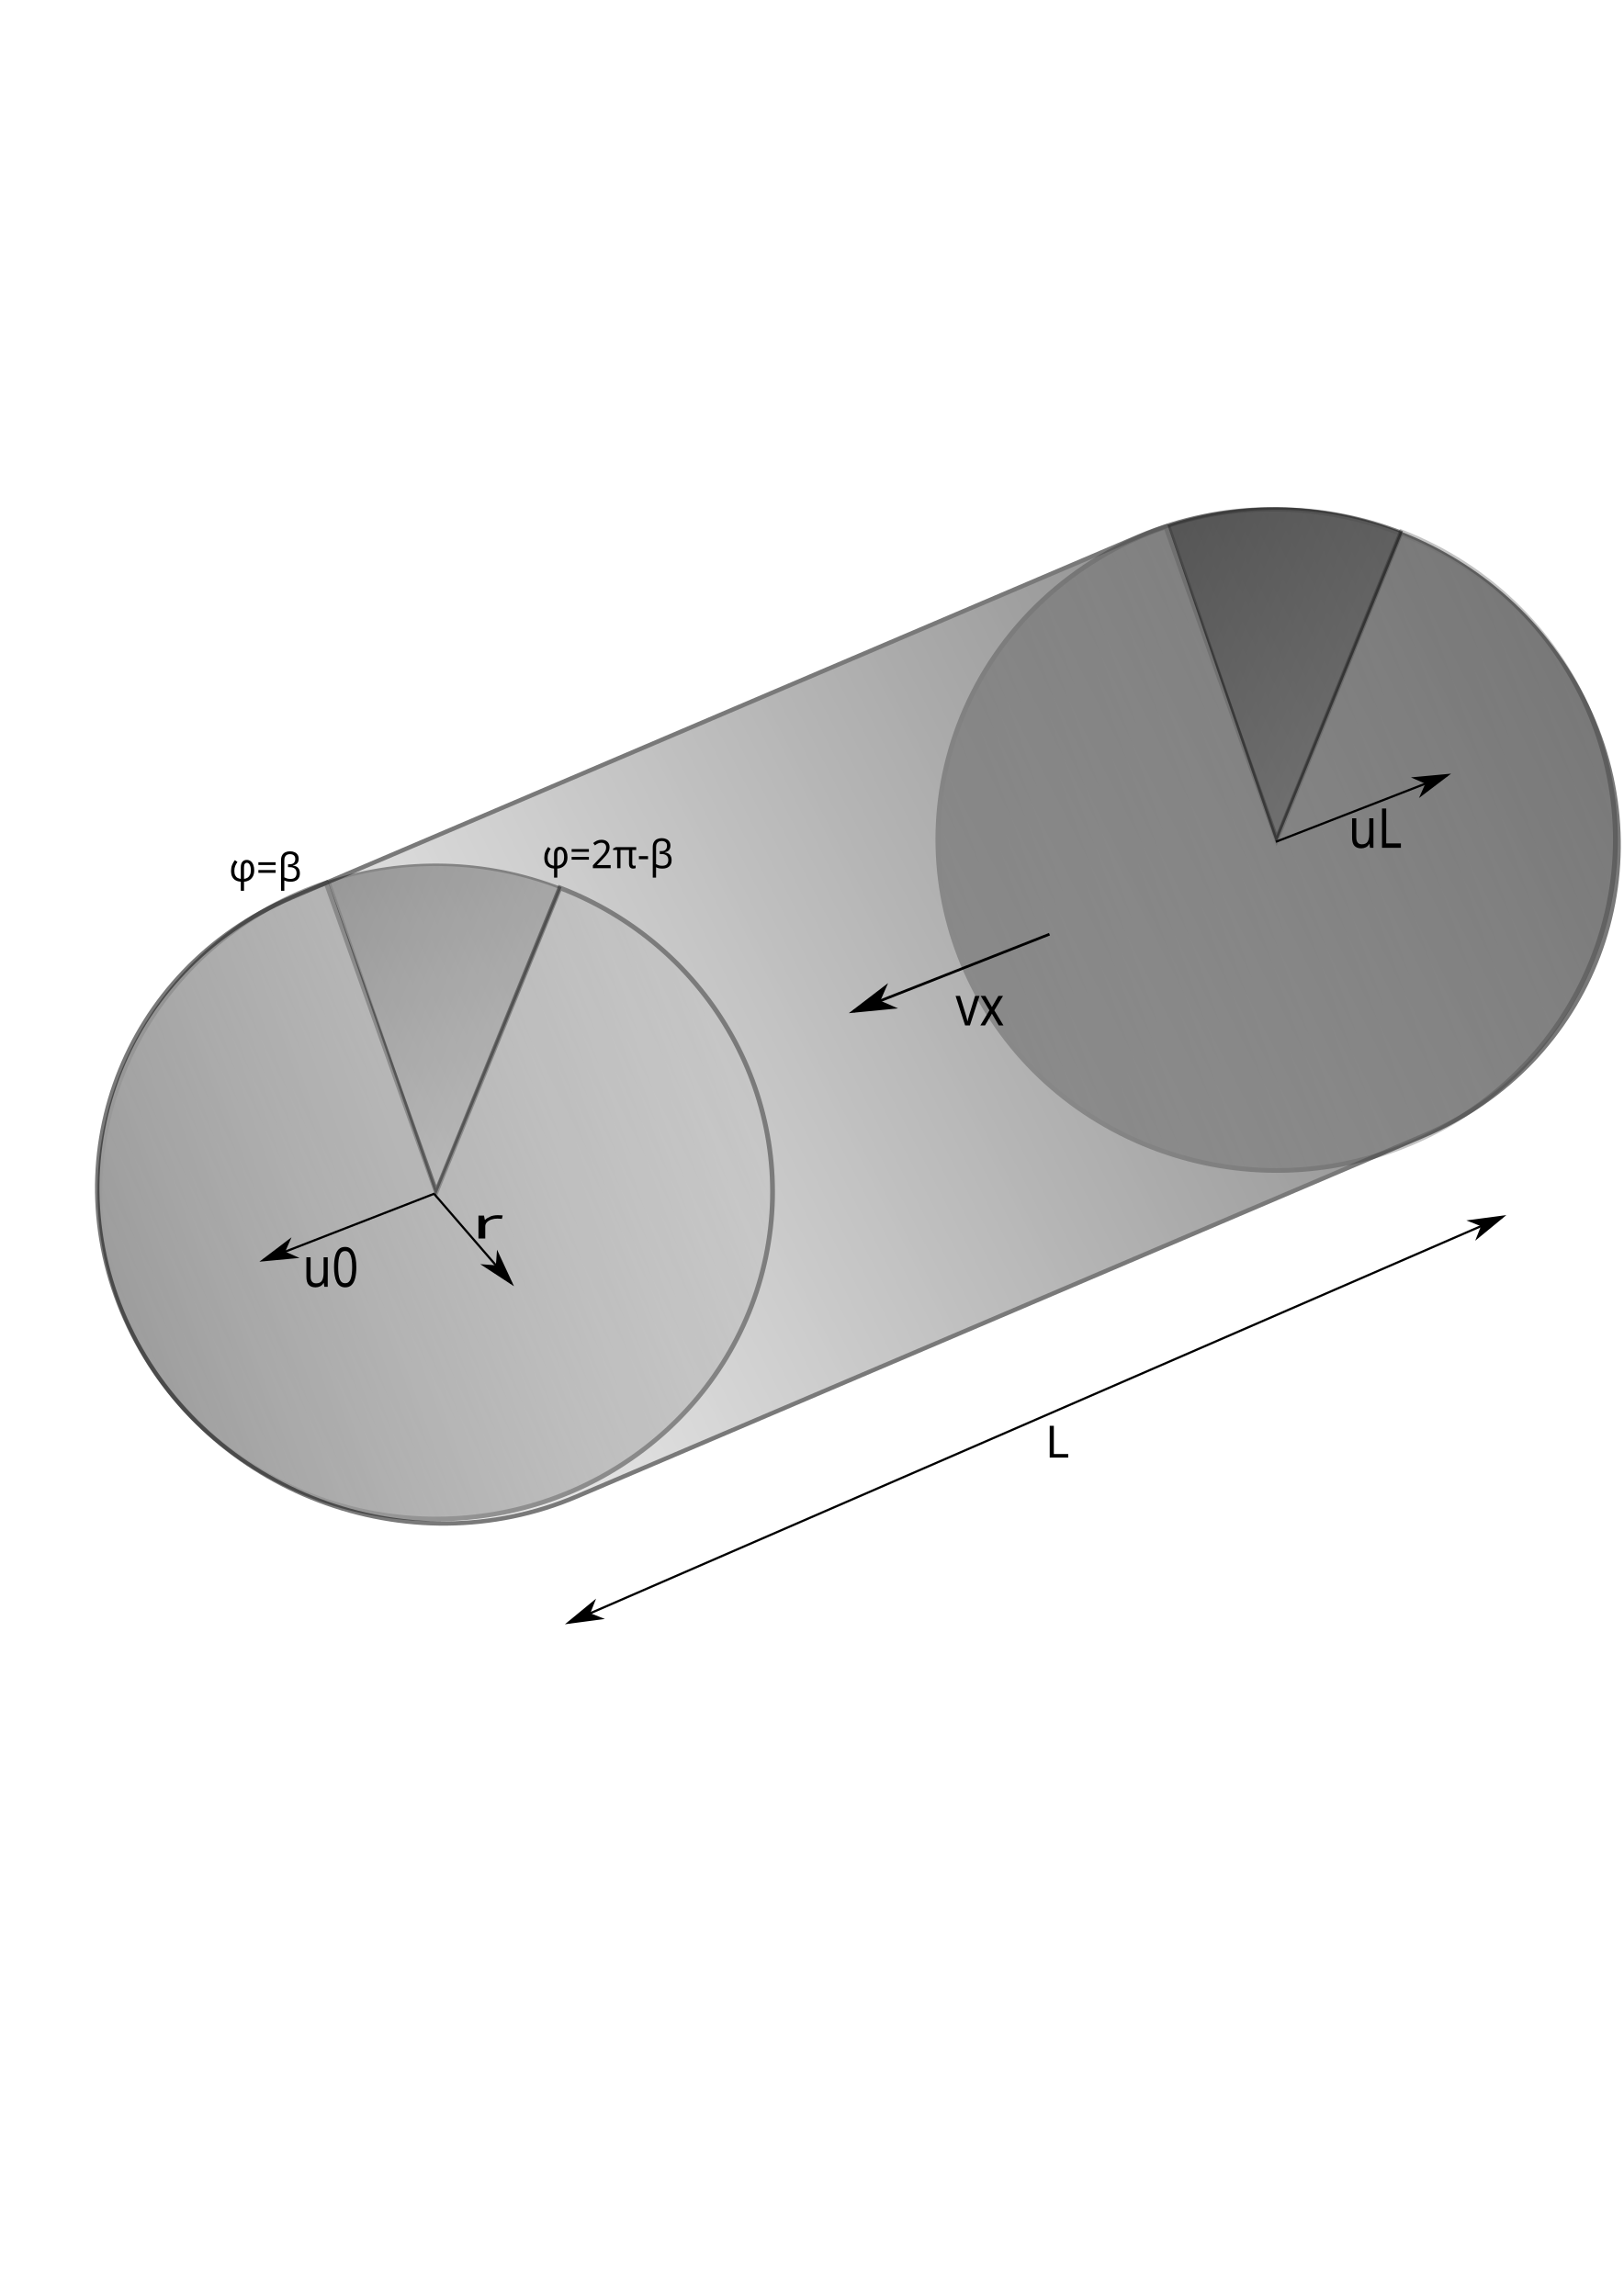
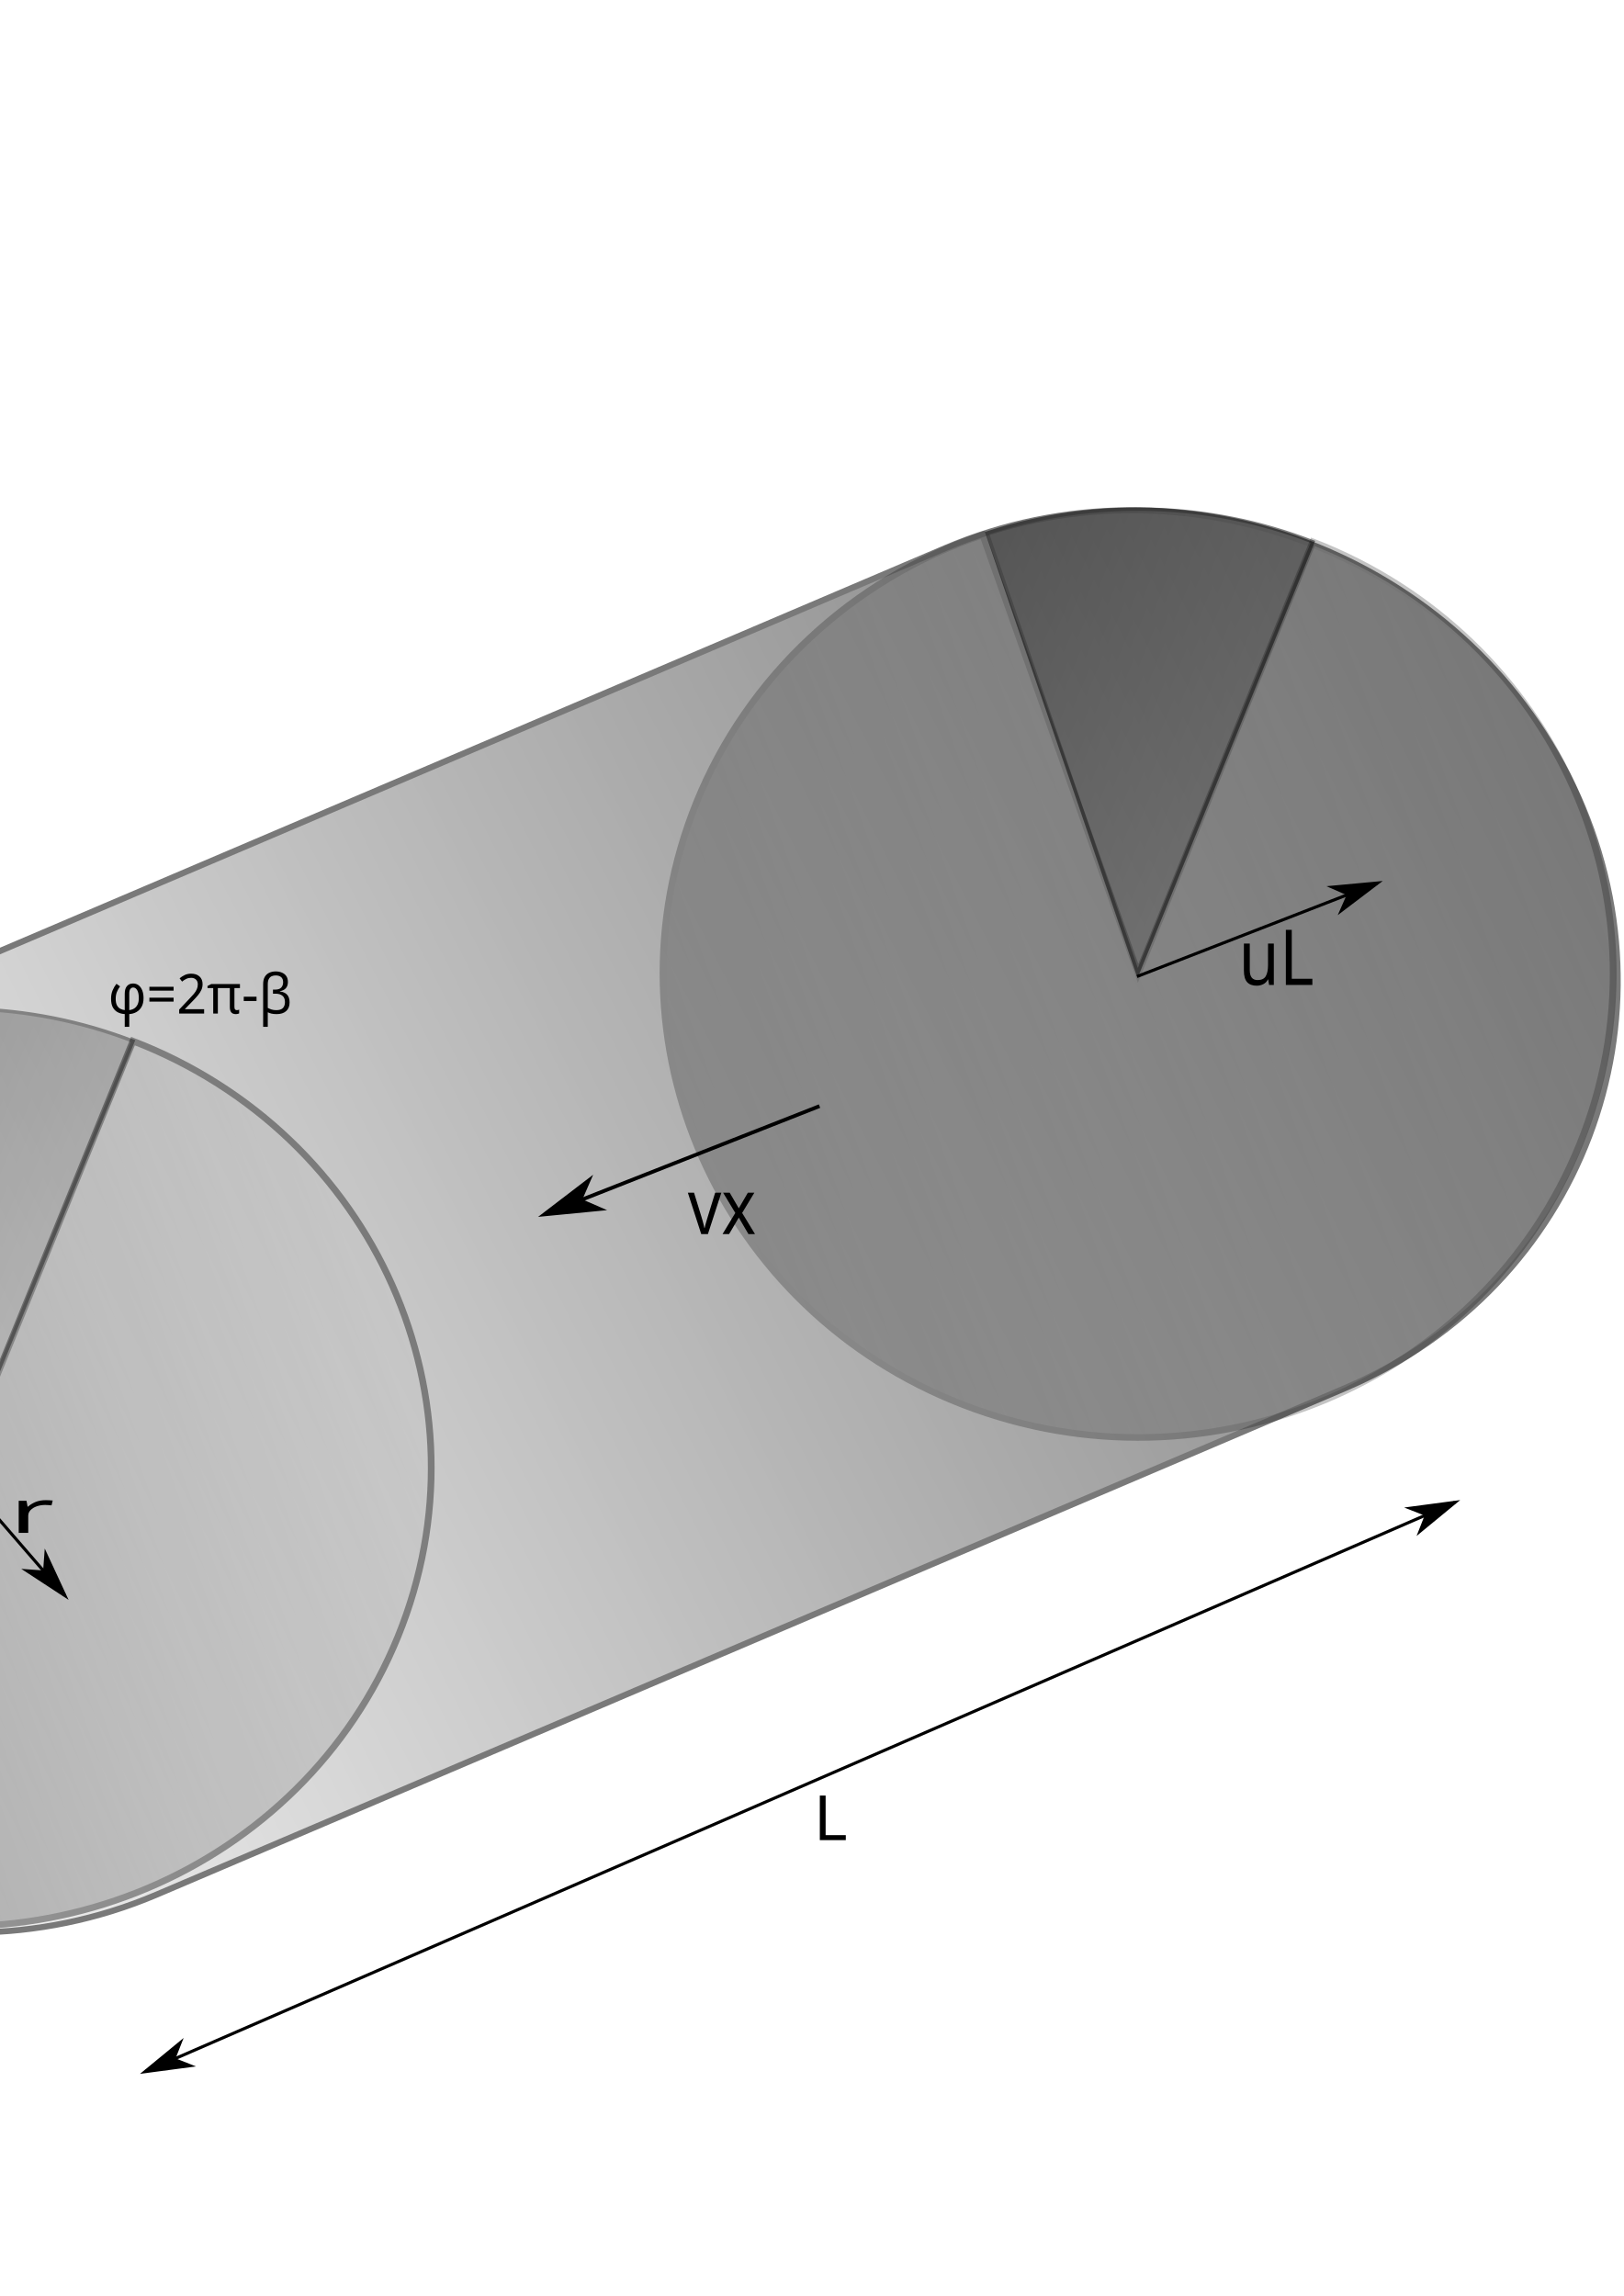
<svg xmlns="http://www.w3.org/2000/svg" xmlns:xlink="http://www.w3.org/1999/xlink" width="744.094" height="1052.362" id="svg2" version="1.1">
  <defs id="defs4">
    <marker orient="auto" refY="0.0" refX="0.0" id="Arrow1Lstart" style="overflow:visible">
      <path id="path5271" d="M 0.0,0.0 L 5.0,-5.0 L -12.5,0.0 L 5.0,5.0 L 0.0,0.0 z " style="fill-rule:evenodd;stroke:#000000;stroke-width:1.0pt" transform="scale(0.8) translate(12.5,0)" />
    </marker>
    <marker orient="auto" refY="0.0" refX="0.0" id="Arrow1Lend" style="overflow:visible;">
      <path id="path5274" d="M 0.0,0.0 L 5.0,-5.0 L -12.5,0.0 L 5.0,5.0 L 0.0,0.0 z " style="fill-rule:evenodd;stroke:#000000;stroke-width:1.0pt;" transform="scale(0.8) rotate(180) translate(12.5,0)" />
    </marker>
    <linearGradient id="linearGradient3796">
      <stop style="stop-color:#000000;stop-opacity:1;" offset="0" id="stop3798" />
      <stop style="stop-color:#000000;stop-opacity:0;" offset="1" id="stop3800" />
    </linearGradient>
    <linearGradient id="linearGradient3755">
      <stop style="stop-color:#000000;stop-opacity:1;" offset="0" id="stop3757" />
      <stop style="stop-color:#000000;stop-opacity:0;" offset="1" id="stop3759" />
    </linearGradient>
    <linearGradient xlink:href="#linearGradient3796" id="linearGradient3020" gradientUnits="userSpaceOnUse" x1="153.807" y1="487.325" x2="214.248" y2="402.694" gradientTransform="matrix(0.6944106,0,0,0.7439969,359.9778,-219.074)" />
    <linearGradient xlink:href="#linearGradient3796" id="linearGradient3025" gradientUnits="userSpaceOnUse" gradientTransform="matrix(0.6944106,0,0,-0.7439969,418.7408,506.0625)" x1="153.807" y1="487.325" x2="214.248" y2="402.694" />
    <linearGradient xlink:href="#linearGradient3755" id="linearGradient8934" gradientUnits="userSpaceOnUse" gradientTransform="matrix(1.142335,0,0,1.058813,-283.5587,109.5618)" x1="698.51" y1="438.04" x2="68.044" y2="453.927" />
    <linearGradient y2="320.22" x2="-243.333" y1="320.22" x1="-512.381" gradientUnits="userSpaceOnUse" id="linearGradient8440" xlink:href="#linearGradient8267-0-9" />
    <linearGradient id="linearGradient8267-0-9">
      <stop style="stop-color:#000000;stop-opacity:1;" offset="0" id="stop8269-8-5" />
      <stop style="stop-color:#000000;stop-opacity:0;" offset="1" id="stop8271-8-4" />
    </linearGradient>
    <linearGradient y2="320.22" x2="-243.333" y1="320.22" x1="-512.381" gradientUnits="userSpaceOnUse" id="linearGradient8352" xlink:href="#linearGradient8267-7" />
    <linearGradient id="linearGradient8267-7">
      <stop style="stop-color:#000000;stop-opacity:1;" offset="0" id="stop8269-2" />
      <stop style="stop-color:#000000;stop-opacity:0;" offset="1" id="stop8271-0" />
    </linearGradient>
    <linearGradient y2="320.22" x2="-243.333" y1="320.22" x1="-512.381" gradientUnits="userSpaceOnUse" id="linearGradient8977" xlink:href="#linearGradient8267-7" />
    <linearGradient xlink:href="#linearGradient8267-7" id="linearGradient9010" gradientUnits="userSpaceOnUse" x1="-512.381" y1="320.22" x2="-243.333" y2="320.22" />
    <linearGradient xlink:href="#linearGradient8267-0-9" id="linearGradient9012" gradientUnits="userSpaceOnUse" x1="-512.381" y1="320.22" x2="-243.333" y2="320.22" />
    <linearGradient xlink:href="#linearGradient8267-7-2" id="linearGradient9010-7" gradientUnits="userSpaceOnUse" x1="-512.381" y1="320.22" x2="-243.333" y2="320.22" />
    <linearGradient id="linearGradient8267-7-2">
      <stop style="stop-color:#000000;stop-opacity:1;" offset="0" id="stop8269-2-4" />
      <stop style="stop-color:#000000;stop-opacity:0;" offset="1" id="stop8271-0-3" />
    </linearGradient>
    <linearGradient xlink:href="#linearGradient8267-0-9-2" id="linearGradient9012-3" gradientUnits="userSpaceOnUse" x1="-512.381" y1="320.22" x2="-243.333" y2="320.22" />
    <linearGradient id="linearGradient8267-0-9-2">
      <stop style="stop-color:#000000;stop-opacity:1;" offset="0" id="stop8269-8-5-0" />
      <stop style="stop-color:#000000;stop-opacity:0;" offset="1" id="stop8271-8-4-2" />
    </linearGradient>
    <linearGradient y2="320.22" x2="-243.333" y1="320.22" x1="-512.381" gradientUnits="userSpaceOnUse" id="linearGradient9035" xlink:href="#linearGradient8267-0-9-2" />
  </defs>
  <g id="layer1">
-     <rect style="opacity:0.527;fill:url(#linearGradient8934);fill-opacity:1;stroke:#000000;stroke-width:2.001;stroke-miterlimit:4;stroke-opacity:1;stroke-dasharray:none" id="rect2985" width="726.198" height="304.031" x="-208.491" y="431.22" ry="152.015" transform="matrix(0.9199092,-0.3921315,0.4302342,0.9027173,0,0)" />
-     <text xml:space="preserve" style="font-size:17.624px;font-style:normal;font-weight:normal;line-height:125%;letter-spacing:0px;word-spacing:0px;fill:#000000;fill-opacity:1;stroke:none;font-family:Sans" x="107.186" y="395.48" id="text5251" transform="scale(0.9789978,1.021453)">
-       <tspan id="tspan5253" x="107.186" y="395.48">φ=β</tspan>
-     </text>
-     <text transform="scale(0.9789978,1.021453)" id="text5255" y="389.581" x="253.825" style="font-size:17.624px;font-style:normal;font-weight:normal;line-height:125%;letter-spacing:0px;word-spacing:0px;fill:#000000;fill-opacity:1;stroke:none;font-family:Sans" xml:space="preserve">
-       <tspan y="389.581" x="253.825" id="tspan5257">φ=2π-β</tspan>
-     </text>
-     <path style="fill:none;stroke:#000000;stroke-width:1;stroke-linecap:butt;stroke-linejoin:miter;stroke-opacity:1;marker-end:url(#Arrow1Lend);stroke-miterlimit:4;stroke-dasharray:none" d="m 199.177,547.063 -78.495,30.518" id="path5259" />
-     <text xml:space="preserve" style="font-size:23.316px;font-style:normal;font-variant:normal;font-weight:normal;font-stretch:normal;text-align:start;line-height:125%;letter-spacing:0px;word-spacing:0px;writing-mode:lr-tb;text-anchor:start;fill:#000000;fill-opacity:1;stroke:none;font-family:Sans;-inkscape-font-specification:Sans" x="150.087" y="545.097" id="text5711" transform="scale(0.9242008,1.082016)">
-       <tspan id="tspan5734" x="150.087" y="545.097" dy="0 9.16" dx="0 -0.833">u0</tspan>
-     </text>
-     <path id="path5736" d="m 663.196,355.306 -78.495,30.518" style="fill:none;stroke:#000000;stroke-width:1;stroke-linecap:butt;stroke-linejoin:miter;stroke-opacity:1;marker-start:url(#Arrow1Lstart);marker-end:none;stroke-miterlimit:4;stroke-dasharray:none" />
-     <text xml:space="preserve" style="font-size:23.316px;font-style:normal;font-variant:normal;font-weight:normal;font-stretch:normal;text-align:start;line-height:125%;letter-spacing:0px;word-spacing:0px;writing-mode:lr-tb;text-anchor:start;fill:#000000;fill-opacity:1;stroke:none;font-family:Sans;-inkscape-font-specification:Sans" x="668.599" y="359.124" id="text5711-4" transform="scale(0.9242008,1.082016)">
-       <tspan id="tspan5734-8" x="668.599" y="359.124" dy="0 11.429" dx="0">uL</tspan>
-     </text>
-     <path style="fill:none;stroke:#000000;stroke-width:1.226;stroke-linecap:butt;stroke-linejoin:miter;stroke-miterlimit:4;stroke-opacity:1;stroke-dasharray:none;marker-start:none;marker-mid:none;marker-end:url(#Arrow1Lend)" d="m 480.944,428.183 -89.748,35.327" id="path6309" />
-     <text xml:space="preserve" style="font-size:23.316px;font-style:normal;font-variant:normal;font-weight:normal;font-stretch:normal;text-align:start;line-height:125%;letter-spacing:0px;word-spacing:0px;writing-mode:lr-tb;text-anchor:start;fill:#000000;fill-opacity:1;stroke:none;font-family:Sans;-inkscape-font-specification:Sans" x="473.836" y="434.381" id="text5711-1" transform="scale(0.9242008,1.082016)">
-       <tspan id="tspan5734-1" x="473.836" y="434.381" dy="0 10" dx="0">vx</tspan>
-     </text>
-     <path style="fill:none;stroke:#000000;stroke-width:1;stroke-linecap:butt;stroke-linejoin:miter;stroke-miterlimit:4;stroke-opacity:1;stroke-dasharray:none;marker-start:url(#Arrow1Lstart);marker-end:url(#Arrow1Lend)" d="M 688.534,557.717 260.665,743.699" id="path6884" />
-     <text xml:space="preserve" style="font-size:20.751px;font-style:normal;font-weight:normal;line-height:125%;letter-spacing:0px;word-spacing:0px;fill:#000000;fill-opacity:1;stroke:none;font-family:Sans" x="470.983" y="679.445" id="text7622" transform="scale(1.017017,0.9832681)">
-       <tspan id="tspan7624" x="470.983" y="679.445">L</tspan>
-     </text>
-     <path style="fill:none;stroke:#000000;stroke-width:1px;stroke-linecap:butt;stroke-linejoin:miter;stroke-opacity:1;marker-end:url(#Arrow1Lend)" d="m 198.987,547.253 35.299,40.824" id="path7626" />
-     <text xml:space="preserve" style="font-size:26.389px;font-style:normal;font-weight:normal;line-height:125%;letter-spacing:0px;word-spacing:0px;fill:#000000;fill-opacity:1;stroke:none;font-family:Sans" x="160.554" y="764.521" id="text7812" transform="scale(1.346784,0.7425096)">
-       <tspan id="tspan7814" x="160.554" y="764.521">r</tspan>
-     </text>
-     <path style="opacity:0.386;fill:url(#linearGradient9010);fill-opacity:1;stroke:#000000;stroke-width:1.9;stroke-miterlimit:4;stroke-opacity:1;stroke-dasharray:none" id="path8265-2" d="m -290.785,218.929 a 133.571,133.571 0 1 1 -87.072,-32.281 l 4e-5,133.571 z" transform="matrix(1.090467,-0.3671235,0.377488,1.060527,491.0535,67.99931)" />
-     <path style="opacity:0.386;fill:url(#linearGradient9012);fill-opacity:1;stroke:#000000;stroke-width:1;stroke-miterlimit:4;stroke-opacity:1;stroke-dasharray:none" id="path8265-20-6" d="m -464.507,218.567 a 133.571,133.571 0 0 1 85.891,-31.917 l 0.759,133.569 z" transform="matrix(1.070149,0.4198831,-0.4317371,1.040767,742.3645,371.6486)" />
-     <g id="g9006-4" transform="matrix(1.161985,0,0,1.135414,945.2677,-259.969)">
-       <path transform="matrix(0.9449811,-0.3271249,0.3271249,0.9449811,-57.68386,141.6502)" d="m -290.785,218.929 c 55.941,48.089 62.307,132.421 14.219,188.363 -48.089,55.941 -132.421,62.307 -188.363,14.219 -55.941,-48.089 -62.307,-132.421 -14.219,-188.363 25.375,-29.519 62.364,-46.499 101.291,-46.499 l 4e-5,133.571 z" id="path8265-2-2" style="opacity:0.231;fill:url(#linearGradient9010-7);fill-opacity:1;stroke:#000000;stroke-width:1.9;stroke-miterlimit:4;stroke-opacity:1;stroke-dasharray:none" />
-       <path transform="matrix(0.9273737,0.3741363,-0.3741363,0.9273737,160.098,412.2164)" d="m -464.507,218.567 c 23.971,-20.434 54.393,-31.738 85.891,-31.917 l 0.759,133.569 z" id="path8265-20-6-4" style="opacity:0.5;fill:url(#linearGradient9035);fill-opacity:1;stroke:#000000;stroke-width:1;stroke-miterlimit:4;stroke-opacity:1;stroke-dasharray:none" />
+     <g id="g3040" transform="matrix(1.402407,0,0,1.402407,-298.9219,-93.50579)">
+       <rect transform="matrix(0.9199092,-0.3921315,0.4302342,0.9027173,0,0)" ry="152.015" y="431.22" x="-208.491" height="304.031" width="726.198" id="rect2985" style="opacity:0.527;fill:url(#linearGradient8934);fill-opacity:1;stroke:#000000;stroke-width:2.001;stroke-miterlimit:4;stroke-opacity:1;stroke-dasharray:none" />
+       <text transform="scale(0.9789978,1.021453)" id="text5251" y="395.48" x="107.186" style="font-size:17.624px;font-style:normal;font-weight:normal;line-height:125%;letter-spacing:0px;word-spacing:0px;fill:#000000;fill-opacity:1;stroke:none;font-family:Sans" xml:space="preserve">
+         <tspan y="395.48" x="107.186" id="tspan5253">φ=β</tspan>
+       </text>
+       <text xml:space="preserve" style="font-size:17.624px;font-style:normal;font-weight:normal;line-height:125%;letter-spacing:0px;word-spacing:0px;fill:#000000;fill-opacity:1;stroke:none;font-family:Sans" x="253.825" y="389.581" id="text5255" transform="scale(0.9789978,1.021453)">
+         <tspan id="tspan5257" x="253.825" y="389.581">φ=2π-β</tspan>
+       </text>
+       <path id="path5259" d="m 199.177,547.063 -78.495,30.518" style="fill:none;stroke:#000000;stroke-width:1;stroke-linecap:butt;stroke-linejoin:miter;stroke-miterlimit:4;stroke-opacity:1;stroke-dasharray:none;marker-end:url(#Arrow1Lend)" />
+       <text transform="scale(0.9242008,1.082016)" id="text5711" y="545.097" x="150.087" style="font-size:23.316px;font-style:normal;font-variant:normal;font-weight:normal;font-stretch:normal;text-align:start;line-height:125%;letter-spacing:0px;word-spacing:0px;writing-mode:lr-tb;text-anchor:start;fill:#000000;fill-opacity:1;stroke:none;font-family:Sans;-inkscape-font-specification:Sans" xml:space="preserve">
+         <tspan dx="0 -0.833" dy="0 9.16" y="545.097" x="150.087" id="tspan5734">u0</tspan>
+       </text>
+       <path style="fill:none;stroke:#000000;stroke-width:1;stroke-linecap:butt;stroke-linejoin:miter;stroke-miterlimit:4;stroke-opacity:1;stroke-dasharray:none;marker-start:url(#Arrow1Lstart);marker-end:none" d="m 663.196,355.306 -78.495,30.518" id="path5736" />
+       <text transform="scale(0.9242008,1.082016)" id="text5711-4" y="359.124" x="668.599" style="font-size:23.316px;font-style:normal;font-variant:normal;font-weight:normal;font-stretch:normal;text-align:start;line-height:125%;letter-spacing:0px;word-spacing:0px;writing-mode:lr-tb;text-anchor:start;fill:#000000;fill-opacity:1;stroke:none;font-family:Sans;-inkscape-font-specification:Sans" xml:space="preserve">
+         <tspan dx="0" dy="0 11.429" y="359.124" x="668.599" id="tspan5734-8">uL</tspan>
+       </text>
+       <path id="path6309" d="m 480.944,428.183 -89.748,35.327" style="fill:none;stroke:#000000;stroke-width:1.226;stroke-linecap:butt;stroke-linejoin:miter;stroke-miterlimit:4;stroke-opacity:1;stroke-dasharray:none;marker-start:none;marker-mid:none;marker-end:url(#Arrow1Lend)" />
+       <text transform="scale(0.9242008,1.082016)" id="text5711-1" y="434.381" x="473.836" style="font-size:23.316px;font-style:normal;font-variant:normal;font-weight:normal;font-stretch:normal;text-align:start;line-height:125%;letter-spacing:0px;word-spacing:0px;writing-mode:lr-tb;text-anchor:start;fill:#000000;fill-opacity:1;stroke:none;font-family:Sans;-inkscape-font-specification:Sans" xml:space="preserve">
+         <tspan dx="0" dy="0 10" y="434.381" x="473.836" id="tspan5734-1">vx</tspan>
+       </text>
+       <path id="path6884" d="M 688.534,557.717 260.665,743.699" style="fill:none;stroke:#000000;stroke-width:1;stroke-linecap:butt;stroke-linejoin:miter;stroke-miterlimit:4;stroke-opacity:1;stroke-dasharray:none;marker-start:url(#Arrow1Lstart);marker-end:url(#Arrow1Lend)" />
+       <text transform="scale(1.017017,0.9832681)" id="text7622" y="679.445" x="470.983" style="font-size:20.751px;font-style:normal;font-weight:normal;line-height:125%;letter-spacing:0px;word-spacing:0px;fill:#000000;fill-opacity:1;stroke:none;font-family:Sans" xml:space="preserve">
+         <tspan y="679.445" x="470.983" id="tspan7624">L</tspan>
+       </text>
+       <path id="path7626" d="m 198.987,547.253 35.299,40.824" style="fill:none;stroke:#000000;stroke-width:1px;stroke-linecap:butt;stroke-linejoin:miter;stroke-opacity:1;marker-end:url(#Arrow1Lend)" />
+       <text transform="scale(1.346784,0.7425096)" id="text7812" y="764.521" x="160.554" style="font-size:26.389px;font-style:normal;font-weight:normal;line-height:125%;letter-spacing:0px;word-spacing:0px;fill:#000000;fill-opacity:1;stroke:none;font-family:Sans" xml:space="preserve">
+         <tspan y="764.521" x="160.554" id="tspan7814">r</tspan>
+       </text>
+       <path transform="matrix(1.090467,-0.3671235,0.377488,1.060527,491.0535,67.99931)" d="m -290.785,218.929 c 55.941,48.089 62.307,132.421 14.219,188.363 -48.089,55.941 -132.421,62.307 -188.363,14.219 -55.941,-48.089 -62.307,-132.421 -14.219,-188.363 25.375,-29.519 62.364,-46.499 101.291,-46.499 l 4e-5,133.571 z" id="path8265-2" style="opacity:0.386;fill:url(#linearGradient9010);fill-opacity:1;stroke:#000000;stroke-width:1.9;stroke-miterlimit:4;stroke-opacity:1;stroke-dasharray:none" />
+       <path transform="matrix(1.070149,0.4198831,-0.4317371,1.040767,742.3645,371.6486)" d="m -464.507,218.567 c 23.971,-20.434 54.393,-31.738 85.891,-31.917 l 0.759,133.569 z" id="path8265-20-6" style="opacity:0.386;fill:url(#linearGradient9012);fill-opacity:1;stroke:#000000;stroke-width:1;stroke-miterlimit:4;stroke-opacity:1;stroke-dasharray:none" />
+       <g transform="matrix(1.161985,0,0,1.135414,945.2677,-259.969)" id="g9006-4">
+         <path style="opacity:0.231;fill:url(#linearGradient9010-7);fill-opacity:1;stroke:#000000;stroke-width:1.9;stroke-miterlimit:4;stroke-opacity:1;stroke-dasharray:none" id="path8265-2-2" d="m -290.785,218.929 c 55.941,48.089 62.307,132.421 14.219,188.363 -48.089,55.941 -132.421,62.307 -188.363,14.219 -55.941,-48.089 -62.307,-132.421 -14.219,-188.363 25.375,-29.519 62.364,-46.499 101.291,-46.499 l 4e-5,133.571 z" transform="matrix(0.9449811,-0.3271249,0.3271249,0.9449811,-57.68386,141.6502)" />
+         <path style="opacity:0.5;fill:url(#linearGradient9035);fill-opacity:1;stroke:#000000;stroke-width:1;stroke-miterlimit:4;stroke-opacity:1;stroke-dasharray:none" id="path8265-20-6-4" d="m -464.507,218.567 c 23.971,-20.434 54.393,-31.738 85.891,-31.917 l 0.759,133.569 z" transform="matrix(0.9273737,0.3741363,-0.3741363,0.9273737,160.098,412.2164)" />
+       </g>
    </g>
  </g>
</svg>
